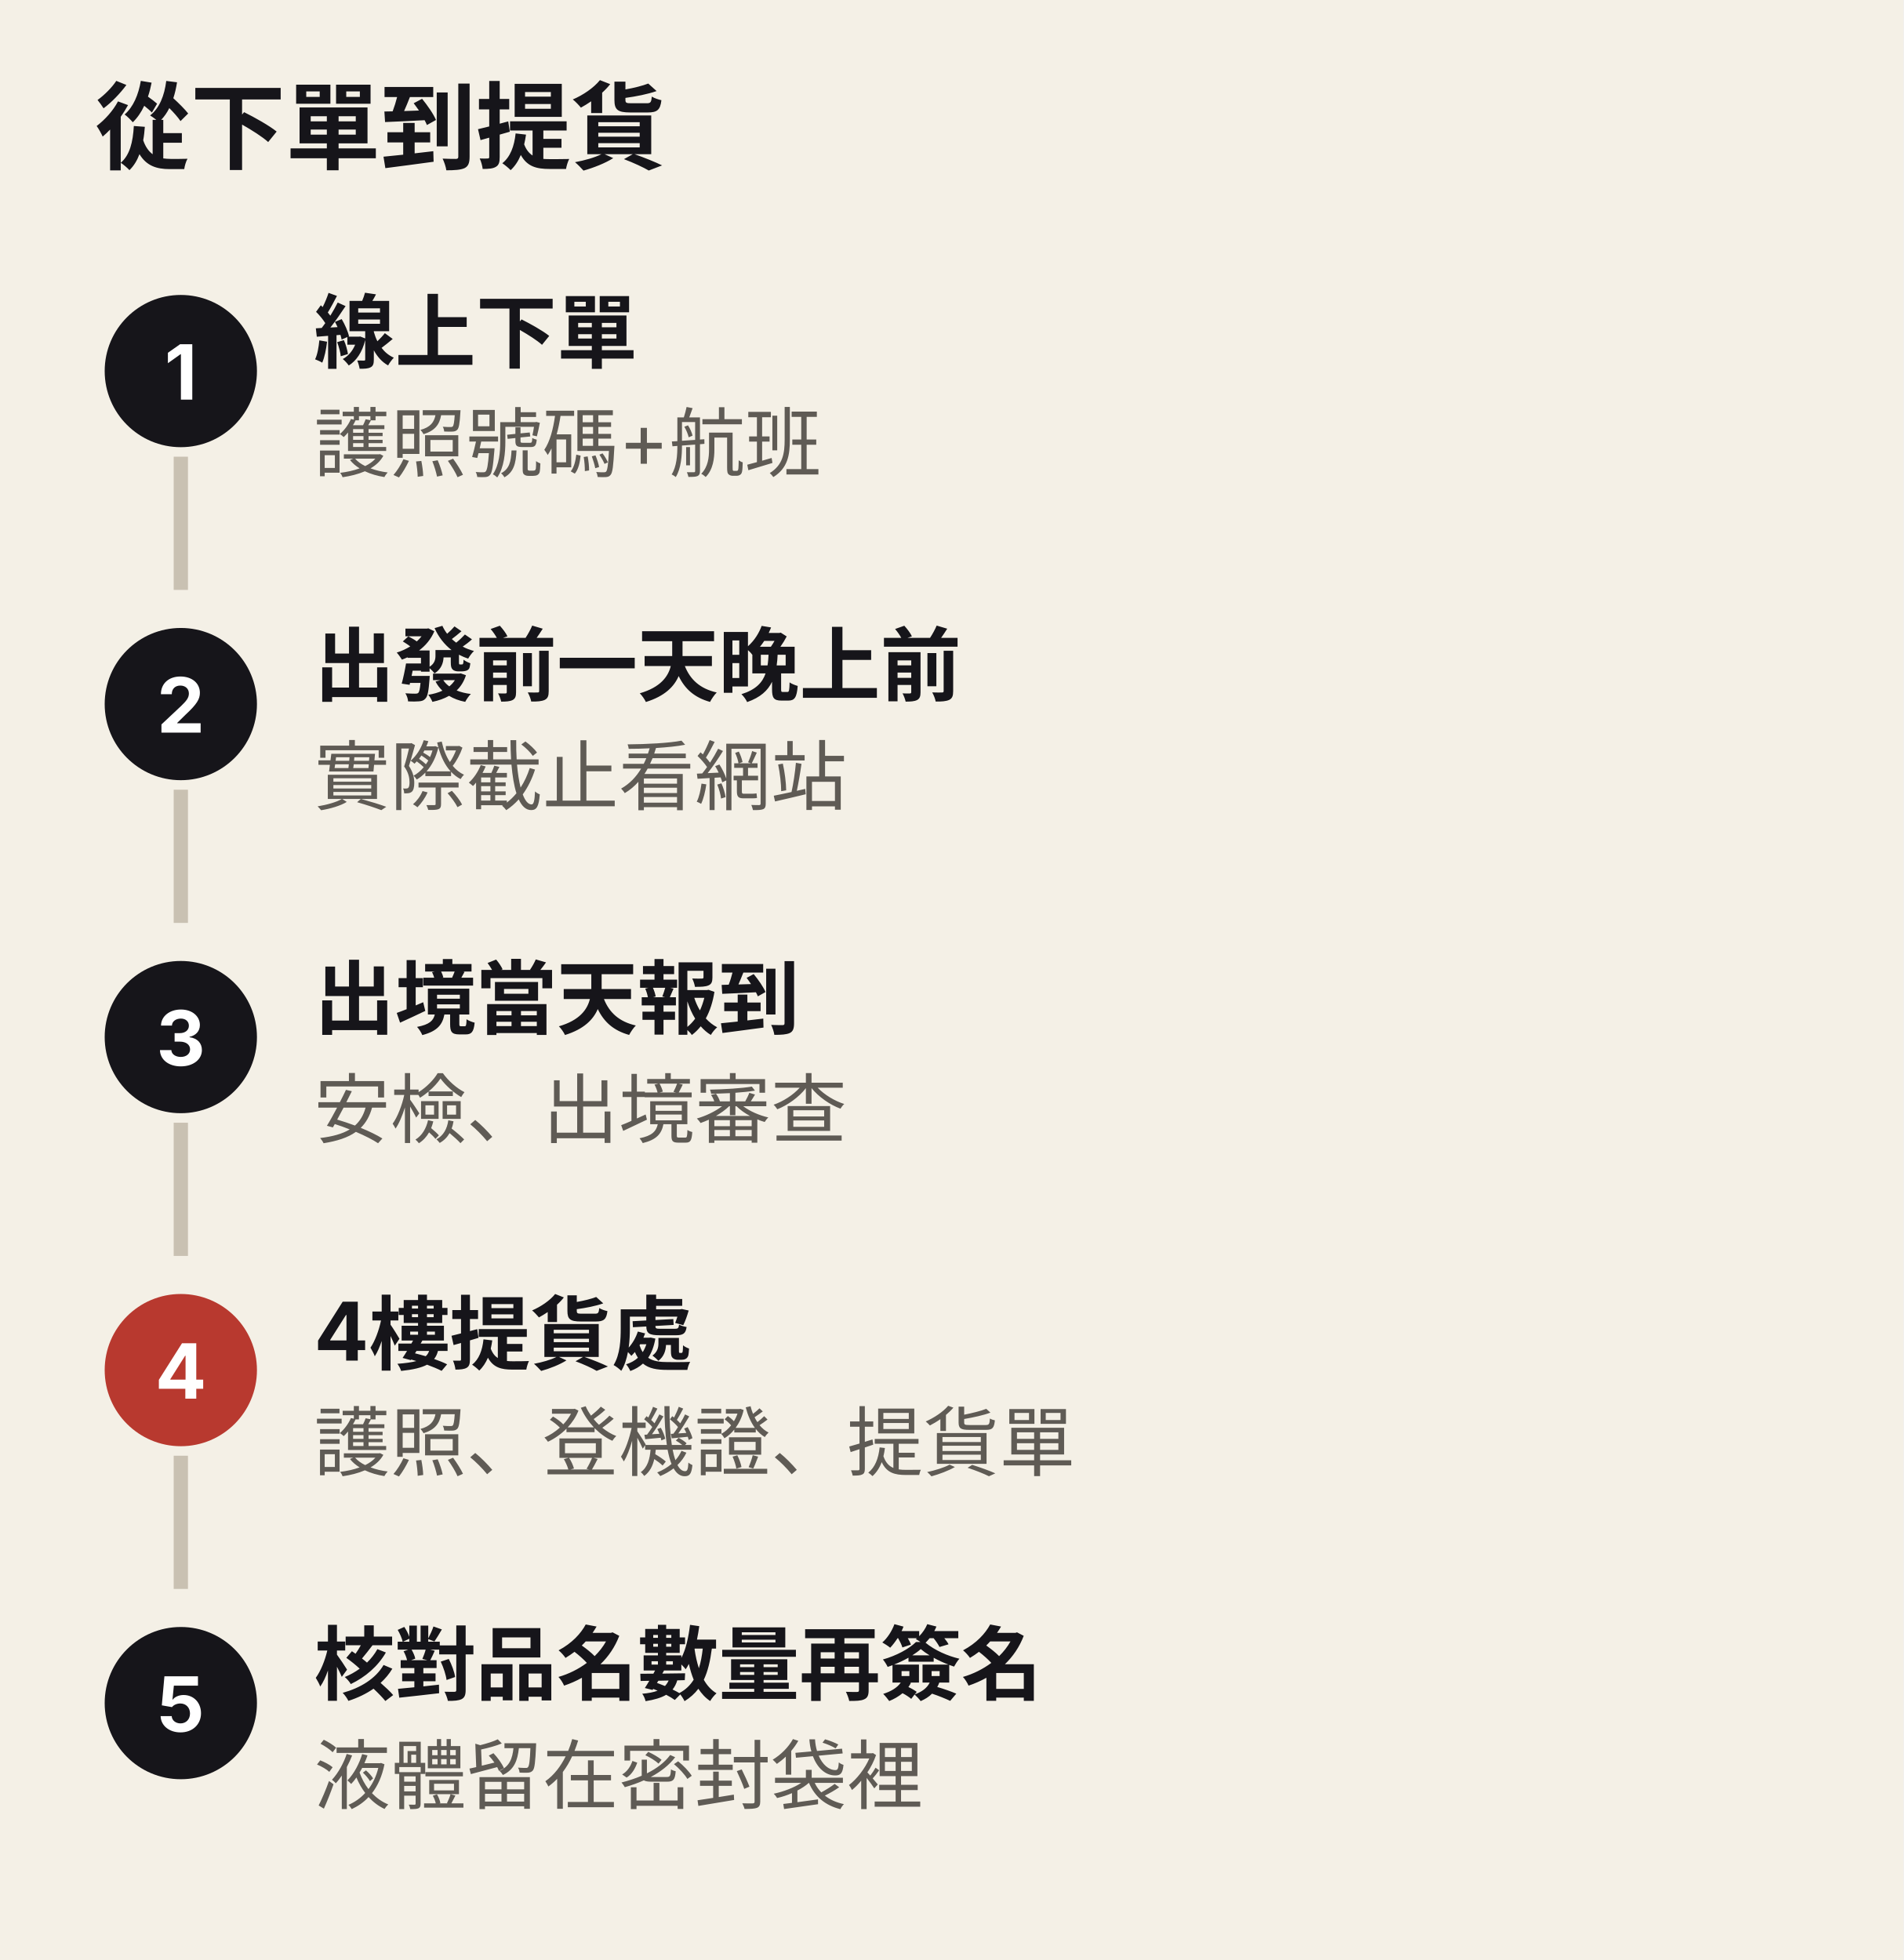
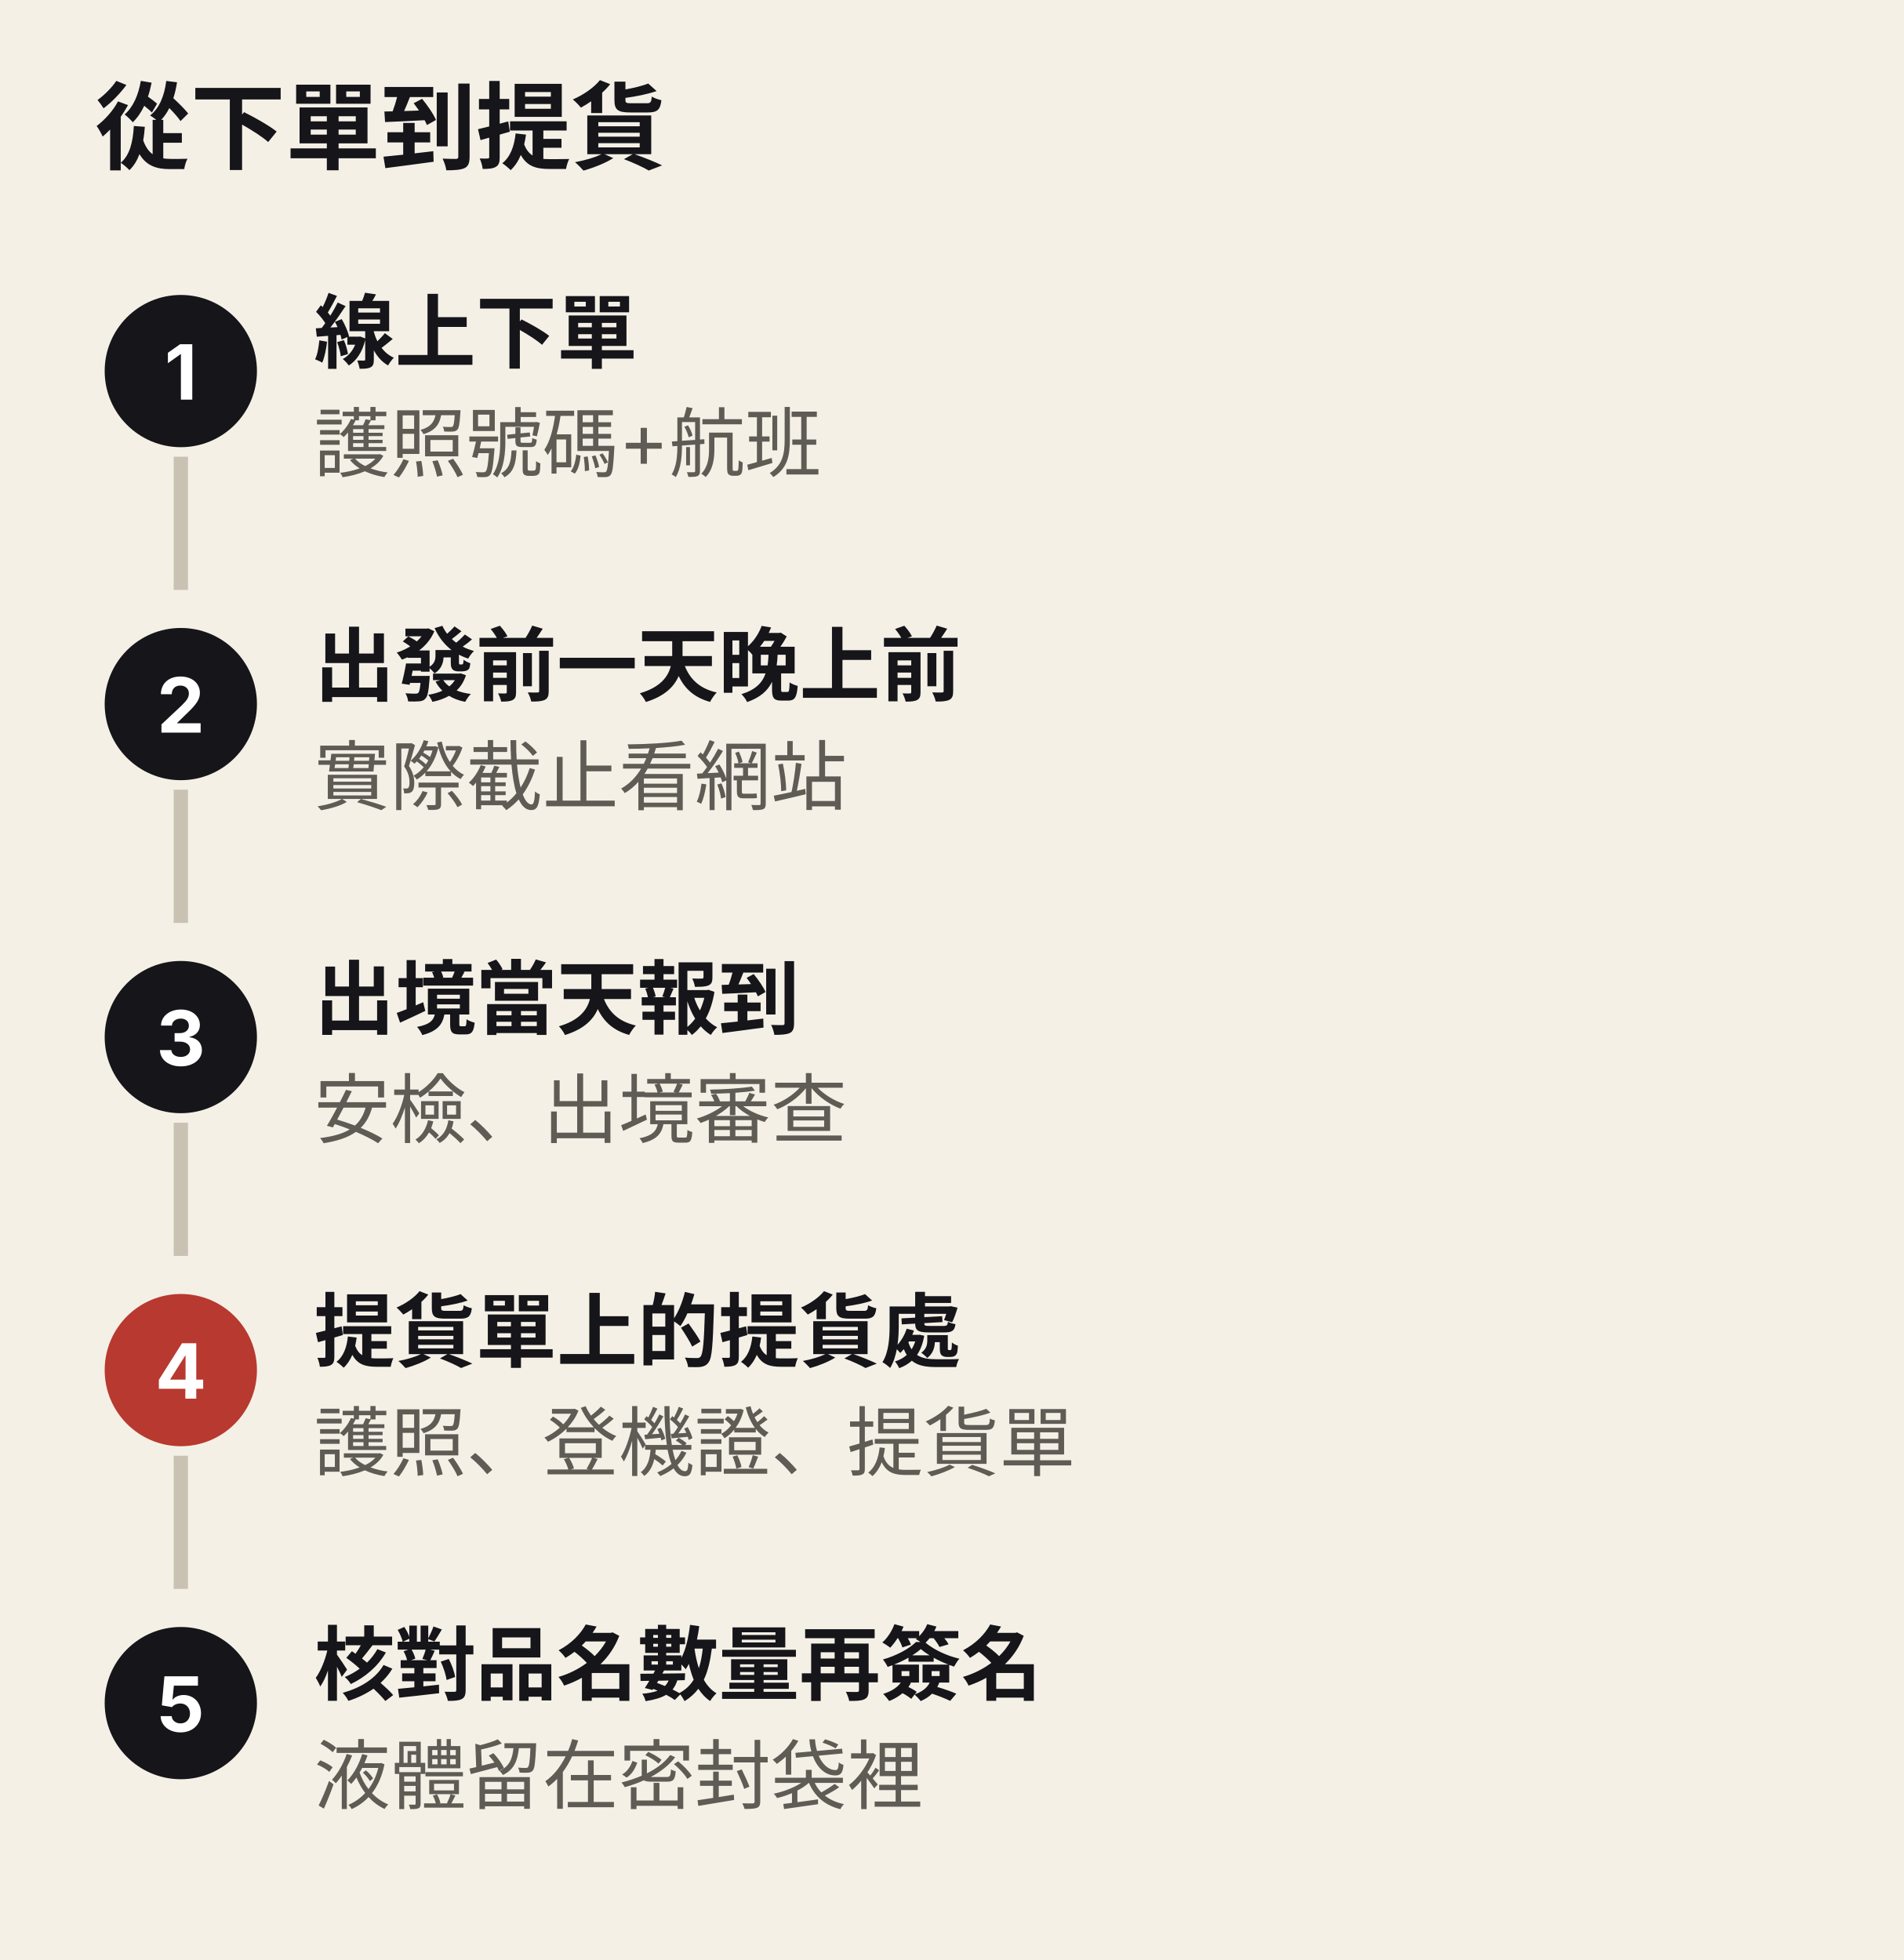
<svg xmlns="http://www.w3.org/2000/svg" viewBox="0 0 400 412" role="img" aria-label="從下單到提貨" font-family="system-ui, -apple-system, &quot;Noto Sans KR&quot;, &quot;Noto Sans JP&quot;, &quot;Noto Sans TC&quot;, sans-serif">
  <rect width="400" height="412" fill="#f4f0e6" />
  <text x="20" y="34" font-size="20" font-weight="700" fill="#16151a" text-anchor="start">從下單到提貨</text>
  <circle cx="38" cy="78" r="16" fill="#16151a" />
  <text x="38" y="84" font-size="16" font-weight="700" fill="#ffffff" text-anchor="middle">1</text>
  <text x="66" y="76" font-size="17" font-weight="700" fill="#16151a" text-anchor="start">線上下單</text>
  <text x="66" y="99" font-size="16" font-weight="400" fill="#5f5b55" text-anchor="start">護照號碼+航班</text>
  <line x1="38" y1="96" x2="38" y2="124" stroke="#c9c1b2" stroke-width="3" />
  <circle cx="38" cy="148" r="16" fill="#16151a" />
  <text x="38" y="154" font-size="16" font-weight="700" fill="#ffffff" text-anchor="middle">2</text>
  <text x="66" y="146" font-size="17" font-weight="700" fill="#16151a" text-anchor="start">出發前一天晚上前</text>
  <text x="66" y="169" font-size="16" font-weight="400" fill="#5f5b55" text-anchor="start">實際截止看網站</text>
  <line x1="38" y1="166" x2="38" y2="194" stroke="#c9c1b2" stroke-width="3" />
  <circle cx="38" cy="218" r="16" fill="#16151a" />
  <text x="38" y="224" font-size="16" font-weight="700" fill="#ffffff" text-anchor="middle">3</text>
  <text x="66" y="216" font-size="17" font-weight="700" fill="#16151a" text-anchor="start">出境當天報到</text>
  <text x="66" y="239" font-size="16" font-weight="400" fill="#5f5b55" text-anchor="start">安檢、出境審查</text>
  <line x1="38" y1="236" x2="38" y2="264" stroke="#c9c1b2" stroke-width="3" />
  <circle cx="38" cy="288" r="16" fill="#b8392f" />
  <text x="38" y="294" font-size="16" font-weight="700" fill="#ffffff" text-anchor="middle">4</text>
-   <text x="66" y="286" font-size="17" font-weight="700" fill="#16151a" text-anchor="start">4樓提貨處</text>
+   <text x="66" y="286" font-size="17" font-weight="700" fill="#16151a" text-anchor="start">提貨單上的提貨處</text>
  <text x="66" y="309" font-size="16" font-weight="400" fill="#5f5b55" text-anchor="start">護照、登機證、提貨單</text>
  <line x1="38" y1="306" x2="38" y2="334" stroke="#c9c1b2" stroke-width="3" />
  <circle cx="38" cy="358" r="16" fill="#16151a" />
  <text x="38" y="364" font-size="16" font-weight="700" fill="#ffffff" text-anchor="middle">5</text>
  <text x="66" y="356" font-size="17" font-weight="700" fill="#16151a" text-anchor="start">核對品名數量再簽名</text>
  <text x="66" y="379" font-size="16" font-weight="400" fill="#5f5b55" text-anchor="start">液體留在密封袋裡</text>
</svg>
